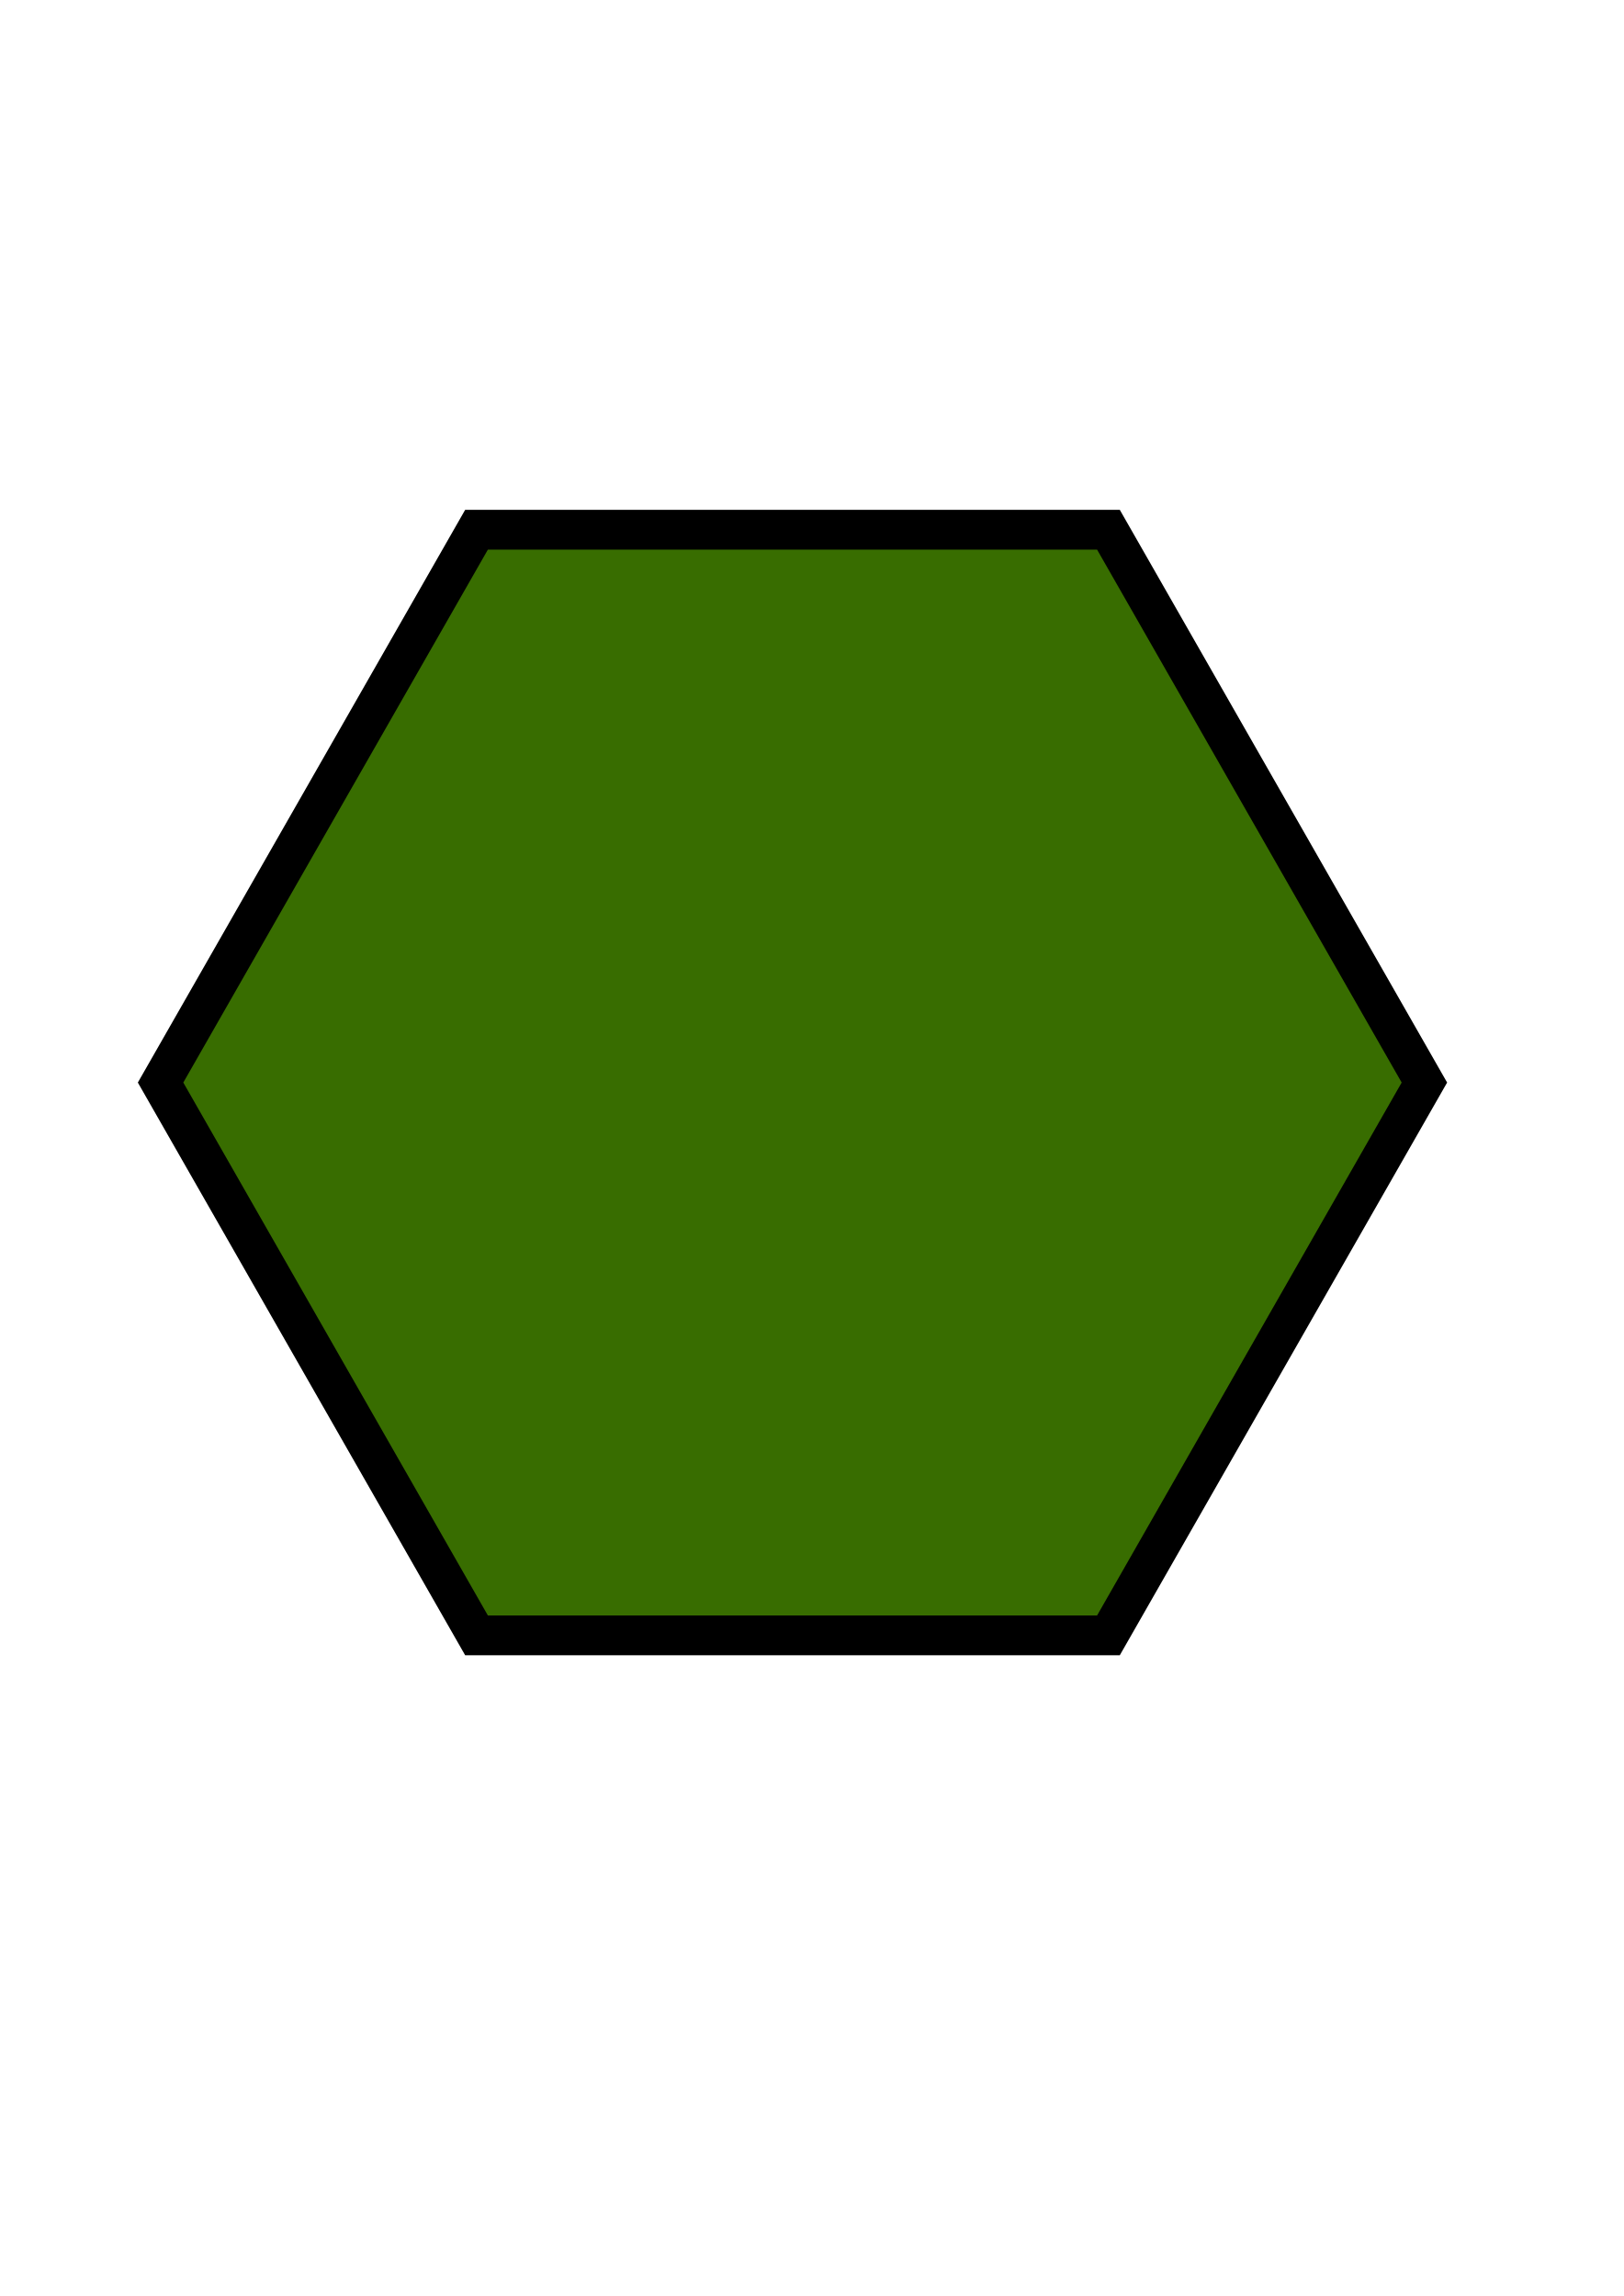
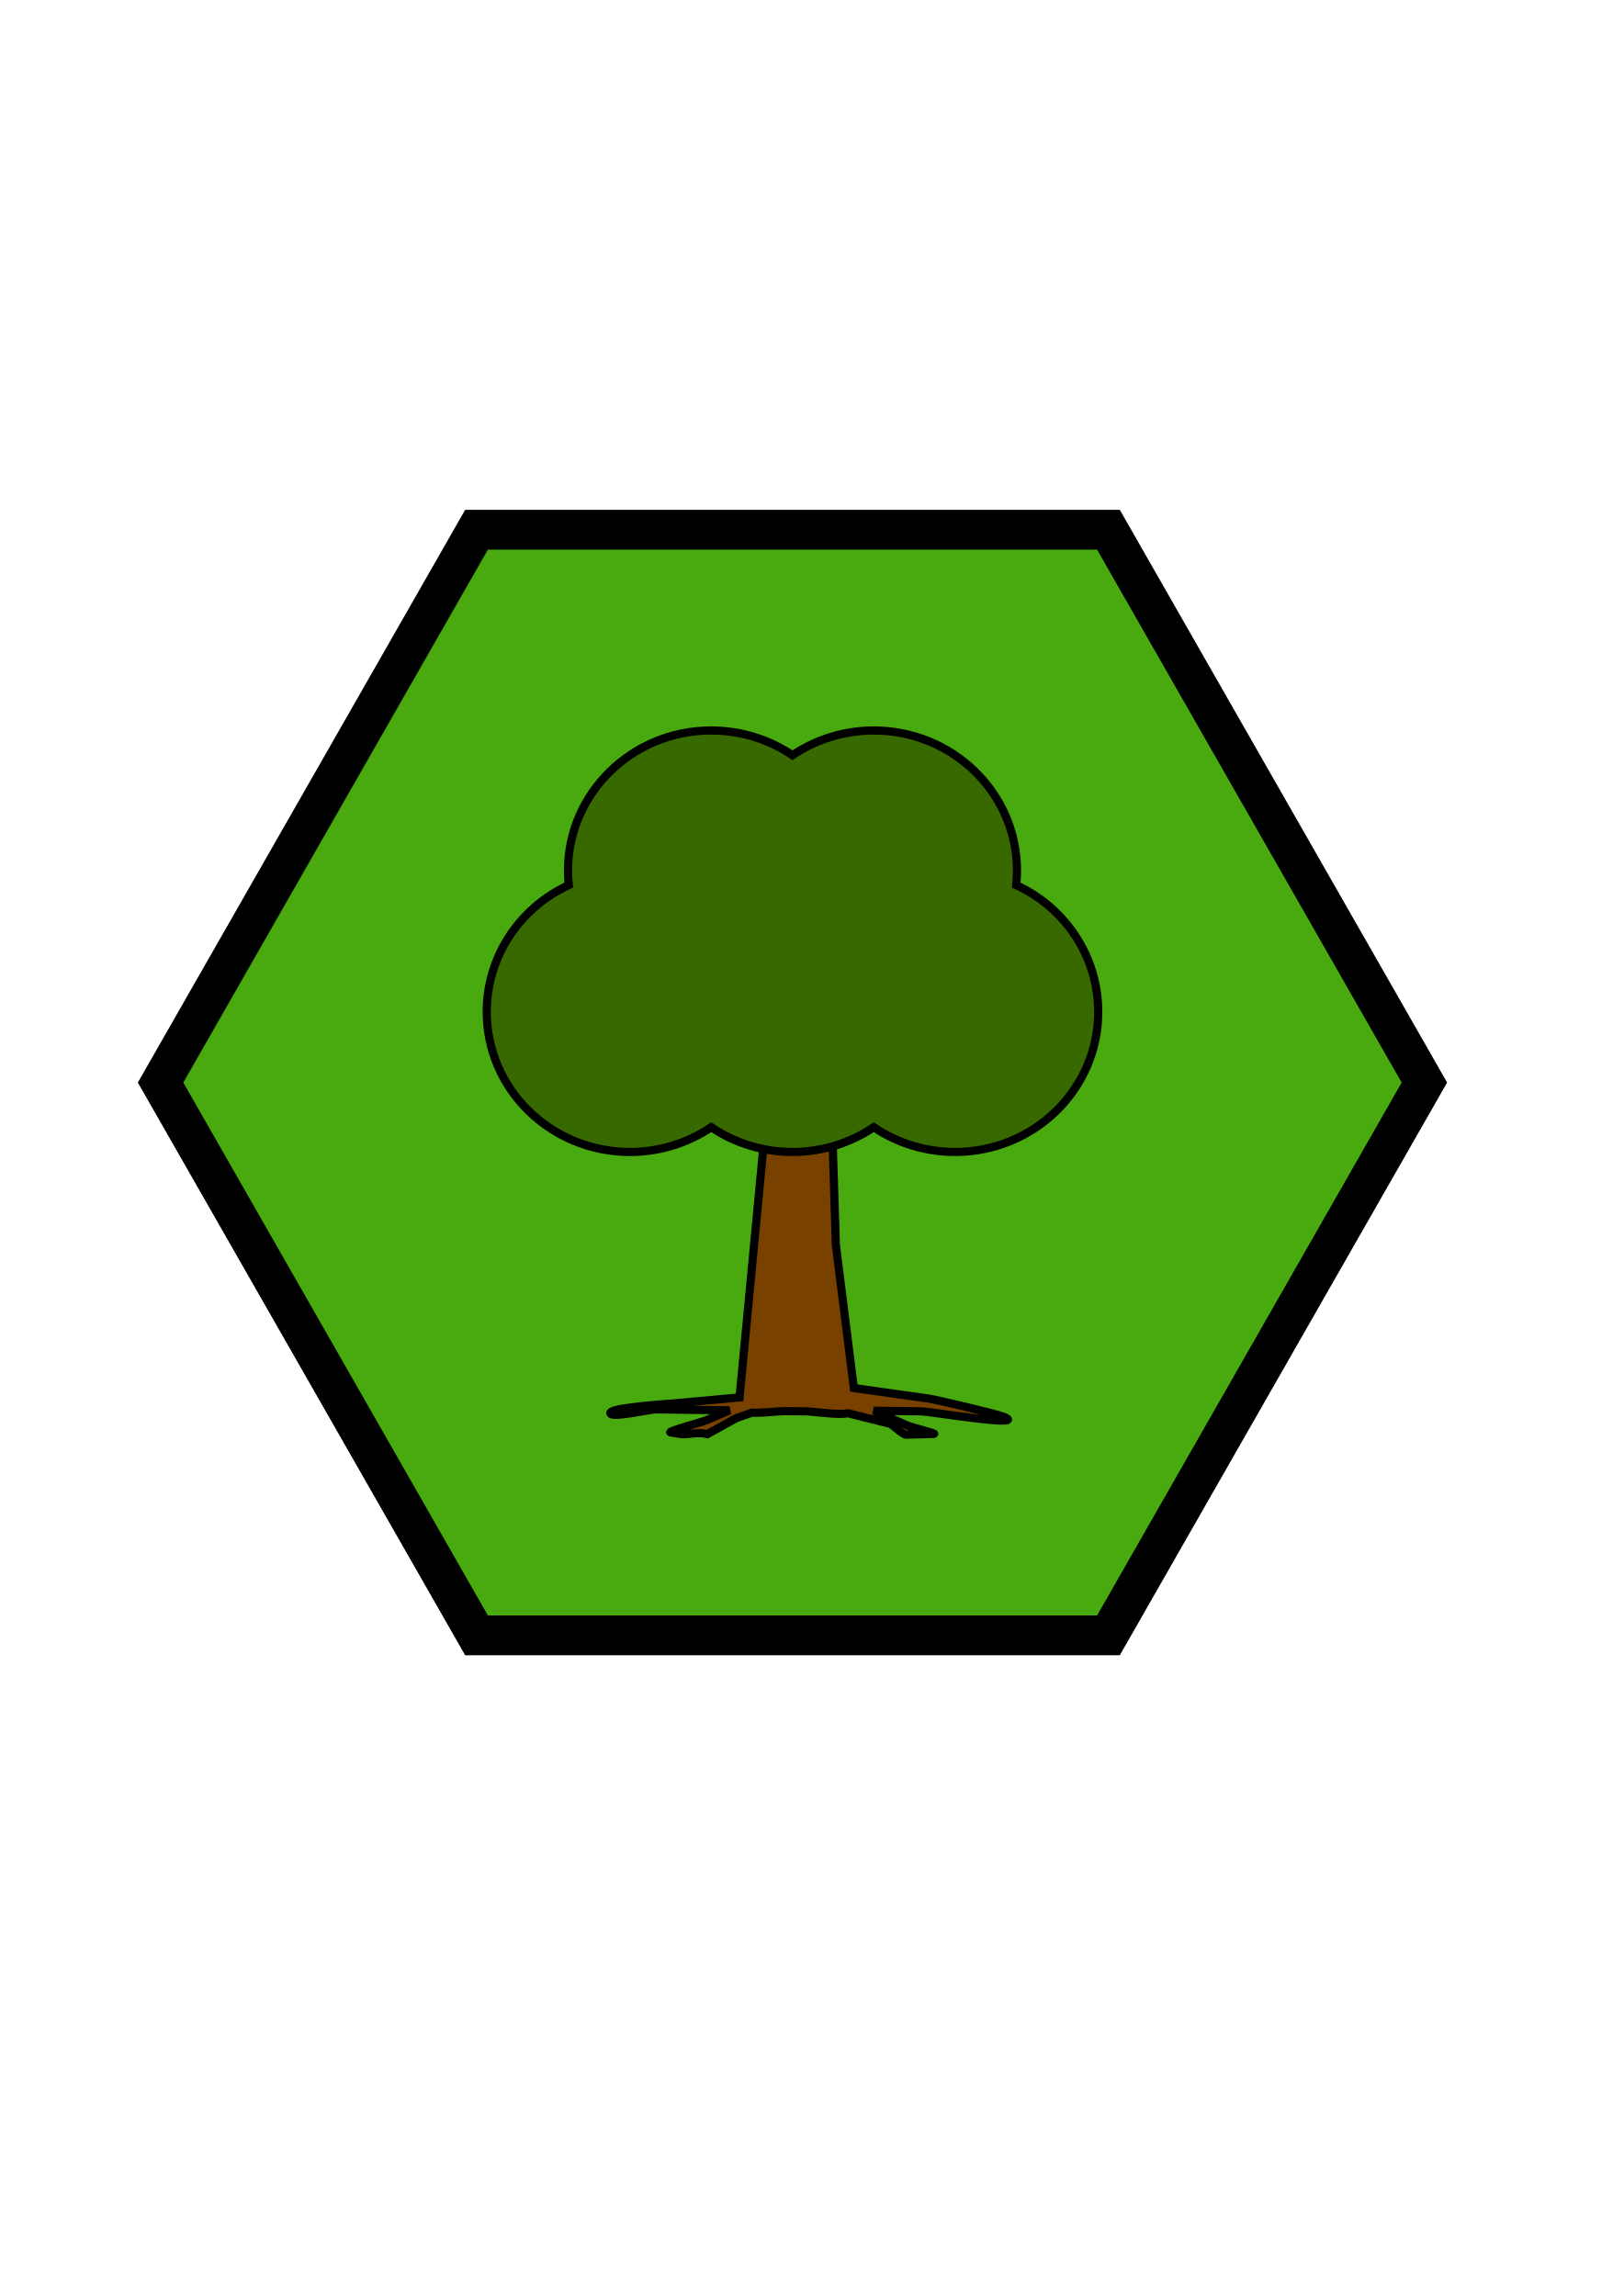
<svg xmlns="http://www.w3.org/2000/svg" width="210mm" height="297mm" viewBox="0 0 210 297" version="1.1" id="svg8">
  <defs id="defs2" />
  <g id="layer1">
-     <path style="fill:#386d00;fill-opacity:1;stroke:#000000;stroke-width:4.782;stroke-miterlimit:4;stroke-dasharray:none" id="path30" d="m 134.597,188.885 -76.76,0 -38.38,-66.476 38.38,-66.476 76.76,3e-6 38.38,66.476 z" transform="matrix(1.064718,0,0,1.075749,0.05098981,8.351938)" />
+     <path id="rect2633" style="fill:#51a200;stroke:none;stroke-width:3.584;stroke-miterlimit:4;stroke-dasharray:none;stroke-dashoffset:0" d="m 302.178,-125.63 36.176,-0.781 c 10.379,4.687 13.755,15.611 14.841,26.558 1.211,12.201 0.544,25.095 -11.717,25.126 l -9.399,-5.002 -30.828,0.018 -11.181,5.114 c -15.489,7.084 -21.982,-22.617 -15.362,-32.937 2.604,-4.059 -0.151,-16.529 27.469,-18.096 z" />
+     <g id="g2631" transform="translate(282.7643,-81.75689)">
+       <g id="g2043" transform="translate(-28.12265,56.74747)">
+         <g id="g2619">
+           <path d="m 59.992,-15.36 2.33,-26.356 6.965,-13.546 10.022,-6.88 10.642,0.954 m -27.628,19.472 -5.436,-13.953 0.198,-12.007" style="fill:none;fill-opacity:1;stroke:#000000;stroke-width:0.265;stroke-linecap:butt;stroke-linejoin:miter;stroke-opacity:1" id="path1924" />
+           <path d="m 61.298,-15.518 -0.491,-26.458 9.862,-17.104 10.943,-5.842 m -10.943,5.842 -2.513,-15.805 3.216,-10.124 m -3.216,10.124 -7.794,-8.877 m 0.446,41.786 -6.26,-12.877 -8.743,-6.985" style="fill:none;fill-opacity:1;stroke:#000000;stroke-width:0.265;stroke-linecap:butt;stroke-linejoin:miter;stroke-opacity:1" id="path1934" />
+           <path d="M 60.653,-15.518 V -41.976 l 12.421,-20.116 10.978,-6.551 10.946,0.498 m -21.924,6.053 1.774,-19.727 9.489,-12.142 m -9.489,12.142 -7.134,-15.183 m -7.061,55.026 -7.969,-19.163 2.718,-15.592 -3.799,-11.065 m 1.081,26.657 -9.148,-5.791" style="fill:none;fill-opacity:1;stroke:#000000;stroke-width:0.265;stroke-linecap:butt;stroke-linejoin:miter;stroke-opacity:1" id="path1945" />
+           <path d="m 62.402,-15.518 -1.274,-26.458 9.54,-19.297 10.472,-5.202 m -10.472,5.202 -1.432,-14.277 4.075,-11.334 m -4.075,11.334 -7.477,-8.529 m -0.631,42.104 -10.64,-20.001 0.936,-14.878 6.227,-11.247 m -7.163,26.125 -17.905,-8.665 -5.533,-9.883 m 5.533,9.883 -12.11,-0.986" style="fill:none;fill-opacity:1;stroke:#000000;stroke-width:0.265;stroke-linecap:butt;stroke-linejoin:miter;stroke-opacity:1" id="path1957" />
+           <path d="m 61.672,-15.694 -0.718,-26.449 8.12,-15.102 1.837,-15.074 7.566,-10.149 m -17.522,40.325 -8.745,-16.744 1.872,-13.456 m -1.872,13.456 -11.358,-6.297 -11.275,0.609" style="fill:none;fill-opacity:1;stroke:#000000;stroke-width:0.265;stroke-linecap:butt;stroke-linejoin:miter;stroke-opacity:1" id="path1970" />
+           <path d="m 61.03,-15.518 -0.89,-26.458 8.494,-19.053 12.989,-6.542 m -12.989,6.542 0.333,-18.206 5.459,-10.175 m -5.459,10.175 -4.338,-12.731 -8.439,-8.278 m 3.951,58.268 -12.218,-15.831 -0.706,-10.719 m 0.706,10.719 -11.848,-2.862 -8.656,-6.683" style="fill:none;fill-opacity:1;stroke:#000000;stroke-width:0.265;stroke-linecap:butt;stroke-linejoin:miter;stroke-opacity:1" id="path1984" />
+           <path d="m 60.489,-15.199 -0.718,-26.449 7.594,-21.323 12.776,-12.421 10.848,-2.481 m -10.848,2.481 2.928,-14.692 -3.472,-10.444 m -12.233,37.556 -2.619,-13.879 3.531,-10.593 m -8.506,45.795 -7.722,-11.475" style="fill:none;fill-opacity:1;stroke:#000000;stroke-width:0.265;stroke-linecap:butt;stroke-linejoin:miter;stroke-opacity:1" id="path1999" />
+           <path d="m 59.809,-15.518 0.95,-26.458 7.13,-16.158 10.969,-8.298 5.222,-10.542 M 67.889,-58.134 66.328,-70.922 m -5.569,28.946 -6.849,-14.025 -8.948,-5.889" style="fill:none;fill-opacity:1;stroke:#000000;stroke-width:0.265;stroke-linecap:butt;stroke-linejoin:miter;stroke-opacity:1" id="path2015" />
+         </g>
+       </g>
+     </g>
+     <path style="fill:#49aa10;fill-opacity:1;stroke:#000000;stroke-width:4.782;stroke-miterlimit:4;stroke-dasharray:none" id="path30" transform="matrix(1.064718,0,0,1.075749,0.05098981,8.351938)" d="m 134.597,188.885 -76.76,0 -38.38,-66.476 38.38,-66.476 76.76,3e-6 38.38,66.476 z" />
+     <g id="g2938" transform="matrix(1.041131,0,0,1.041131,-273.15,-209.7664)">
+       <path id="path2877" style="fill:#794100;fill-opacity:1;stroke:none;stroke-width:2.245;stroke-miterlimit:4;stroke-dasharray:none;stroke-dashoffset:0" d="m 101.364,125.252 h 2.429 c 1.65,0 2.979,1.329 2.979,2.979 l 1.009,32.207 2.524,20.088 c 0.206,1.637 -4.862,0.581 -6.512,0.581 h -2.429 c -1.65,0 -5.855,0.801 -5.629,-0.834 l 3.281,-34.474 -0.631,-17.57 c -0.059,-1.649 1.329,-2.979 2.979,-2.979 z" />
+       <g id="g2925" style="fill:#386900" transform="translate(137.9973,144.2462)">
+         <path id="path2879" style="fill:#386900;fill-opacity:1;stroke:none;stroke-width:2.72;stroke-miterlimit:4;stroke-dasharray:none;stroke-dashoffset:0" d="M -38.001,-12.758 A 17.792,17.414 0 0 1 -55.793,4.656 17.792,17.414 0 0 1 -73.585,-12.758 17.792,17.414 0 0 1 -55.793,-30.172 17.792,17.414 0 0 1 -38.001,-12.758 Z" />
+         <path id="path2881" style="fill:#386900;fill-opacity:1;stroke:none;stroke-width:2.72;stroke-miterlimit:4;stroke-dasharray:none;stroke-dashoffset:0" d="m -17.811,-12.758 a 17.792,17.414 0 0 1 -17.792,17.414 17.792,17.414 0 0 1 -17.792,-17.414 17.792,17.414 0 0 1 17.792,-17.414 17.792,17.414 0 0 1 17.792,17.414 z" />
+         <path id="path2883" style="fill:#386900;fill-opacity:1;stroke:none;stroke-width:2.72;stroke-miterlimit:4;stroke-dasharray:none;stroke-dashoffset:0" d="M 2.379,-12.758 A 17.792,17.414 0 0 1 -15.414,4.656 17.792,17.414 0 0 1 -33.206,-12.758 17.792,17.414 0 0 1 -15.414,-30.172 17.792,17.414 0 0 1 2.379,-12.758 Z" />
+         <path id="path2885" style="fill:#386900;fill-opacity:1;stroke:none;stroke-width:2.72;stroke-miterlimit:4;stroke-dasharray:none;stroke-dashoffset:0" d="m -7.716,-30.298 a 17.792,17.414 0 0 1 -17.792,17.414 17.792,17.414 0 0 1 -17.792,-17.414 17.792,17.414 0 0 1 17.792,-17.414 17.792,17.414 0 0 1 17.792,17.414 z" />
+         <path id="path2887" style="fill:#386900;fill-opacity:1;stroke:none;stroke-width:2.72;stroke-miterlimit:4;stroke-dasharray:none;stroke-dashoffset:0" d="m -27.906,-30.298 a 17.792,17.414 0 0 1 -17.792,17.414 17.792,17.414 0 0 1 -17.792,-17.414 17.792,17.414 0 0 1 17.792,-17.414 17.792,17.414 0 0 1 17.792,17.414 z" />
+       </g>
+       <path id="path2889" style="fill:#794100;fill-opacity:1;stroke:none;stroke-width:2.72;stroke-miterlimit:4;stroke-dasharray:none;stroke-dashoffset:0" d="m 108.152,177.969 11.197,1.577 c 0.832,0.117 8.572,1.933 9.34,2.274 3.028,1.345 -9.383,-0.681 -10.224,-0.691 l -10.314,-0.126 c -0.84,-0.01 -1.517,-0.677 -1.517,-1.517 0,-0.84 0.685,-1.634 1.517,-1.517 z" />
+       <path id="path2891" style="fill:#794100;fill-opacity:1;stroke:none;stroke-width:2.72;stroke-miterlimit:4;stroke-dasharray:none;stroke-dashoffset:0" d="m 87.952,180.119 16.257,-1.483 c 0.689,-0.063 1.249,0.557 1.249,1.249 0,0.692 -0.557,1.258 -1.249,1.249 l -18.812,-0.252 c -0.692,-0.009 -5.634,1.146 -5.634,0.454 0,-0.692 7.5,-1.155 8.189,-1.218 z" />
+       <path id="path2893" style="fill:#794100;fill-opacity:1;stroke:none;stroke-width:1.976;stroke-miterlimit:4;stroke-dasharray:none;stroke-dashoffset:0" d="m 105.071,177.81 11.669,5.106 c 0.441,0.193 3.691,1.007 3.209,1.019 l -3.435,0.085 c -0.481,0.012 -1.605,-1.246 -2.071,-1.363 l -10.486,-2.63 c -0.467,-0.117 -0.637,-0.656 -0.421,-1.086 l 0.334,-0.665 c 0.216,-0.43 0.761,-0.659 1.201,-0.466 z" />
+       <path id="path2895" style="fill:#794100;fill-opacity:1;stroke:none;stroke-width:2.72;stroke-miterlimit:4;stroke-dasharray:none;stroke-dashoffset:0" d="m 91.724,182.226 13.222,-5.659 c 0.5,-0.214 1.075,0.005 1.294,0.503 v 0 c 0.219,0.498 0.001,1.091 -0.503,1.294 l -10.343,3.615 -3.574,1.98 c -1.075,-0.304 -2.649,0.087 -3.186,0.002 l -1.388,-0.221 c -0.537,-0.085 3.978,-1.301 4.478,-1.514 z" />
+     </g>
+     <g id="g913" transform="translate(380.3933,106.8572)">
+       <path id="path60" style="fill:#794100;fill-opacity:1;stroke:#000000;stroke-width:4;stroke-miterlimit:4;stroke-dasharray:none;stroke-dashoffset:0;stroke-opacity:1" d="m -1054.379,66.268 c -6.494,0 -11.954,5.233 -11.721,11.723 l 2.482,69.137 -12.582,132.215 -30.951,2.822 c -2.712,0.247 -32.227,2.068 -32.227,4.791 0,2.723 19.449,-1.823 22.172,-1.787 l 36.125,0.484 -11.232,4.807 v 0.002 c -1.967,0.842 -19.732,5.623 -17.619,5.959 l 5.461,0.869 c 2.113,0.335 8.309,-1.205 12.539,-0.008 l 14.062,-7.791 7.766,-2.715 c 5.135,0.295 12.043,-0.715 15.725,-0.715 h 3.768 l 7.432,0.1 c 0.107,10e-4 0.211,-0.006 0.316,-0.012 5.267,0.37 14.514,1.834 19.77,0.945 l 20.182,5.061 c 1.837,0.461 6.257,5.412 8.15,5.365 l 13.518,-0.336 c 1.893,-0.047 -10.894,-3.253 -12.629,-4.012 l -16.727,-7.318 23.518,0.287 c 3.306,0.041 52.147,8.014 40.23,2.721 -3.022,-1.342 -33.481,-8.486 -36.756,-8.947 l -36.721,-5.174 -8.795,-70.016 -3.973,-126.734 c 0,-6.494 -5.229,-11.723 -11.723,-11.723 z" transform="scale(0.2645833)" />
+       <path id="path48" style="fill:#386900;fill-opacity:1;stroke:#000000;stroke-width:4;stroke-miterlimit:4;stroke-dasharray:none;stroke-dashoffset:0;stroke-opacity:1" d="m -1090.381,-46.736 a 70.012,68.523 0 0 0 -69.678,68.523 70.012,68.523 0 0 0 0.373,7.066 70.012,68.523 0 0 0 -40.098,61.951 70.012,68.523 0 0 0 70.012,68.523 70.012,68.523 0 0 0 39.725,-12.098 70.012,68.523 0 0 0 39.723,12.098 70.012,68.523 0 0 0 39.723,-12.098 70.012,68.523 0 0 0 39.725,12.098 70.012,68.523 0 0 0 70.012,-68.523 70.012,68.523 0 0 0 -40.098,-61.951 70.012,68.523 0 0 0 0.375,-7.066 70.012,68.523 0 0 0 -70.014,-68.523 70.012,68.523 0 0 0 -39.723,12.098 70.012,68.523 0 0 0 -39.723,-12.098 70.012,68.523 0 0 0 -0.334,0 z" transform="scale(0.2645833)" />
+     </g>
  </g>
</svg>
